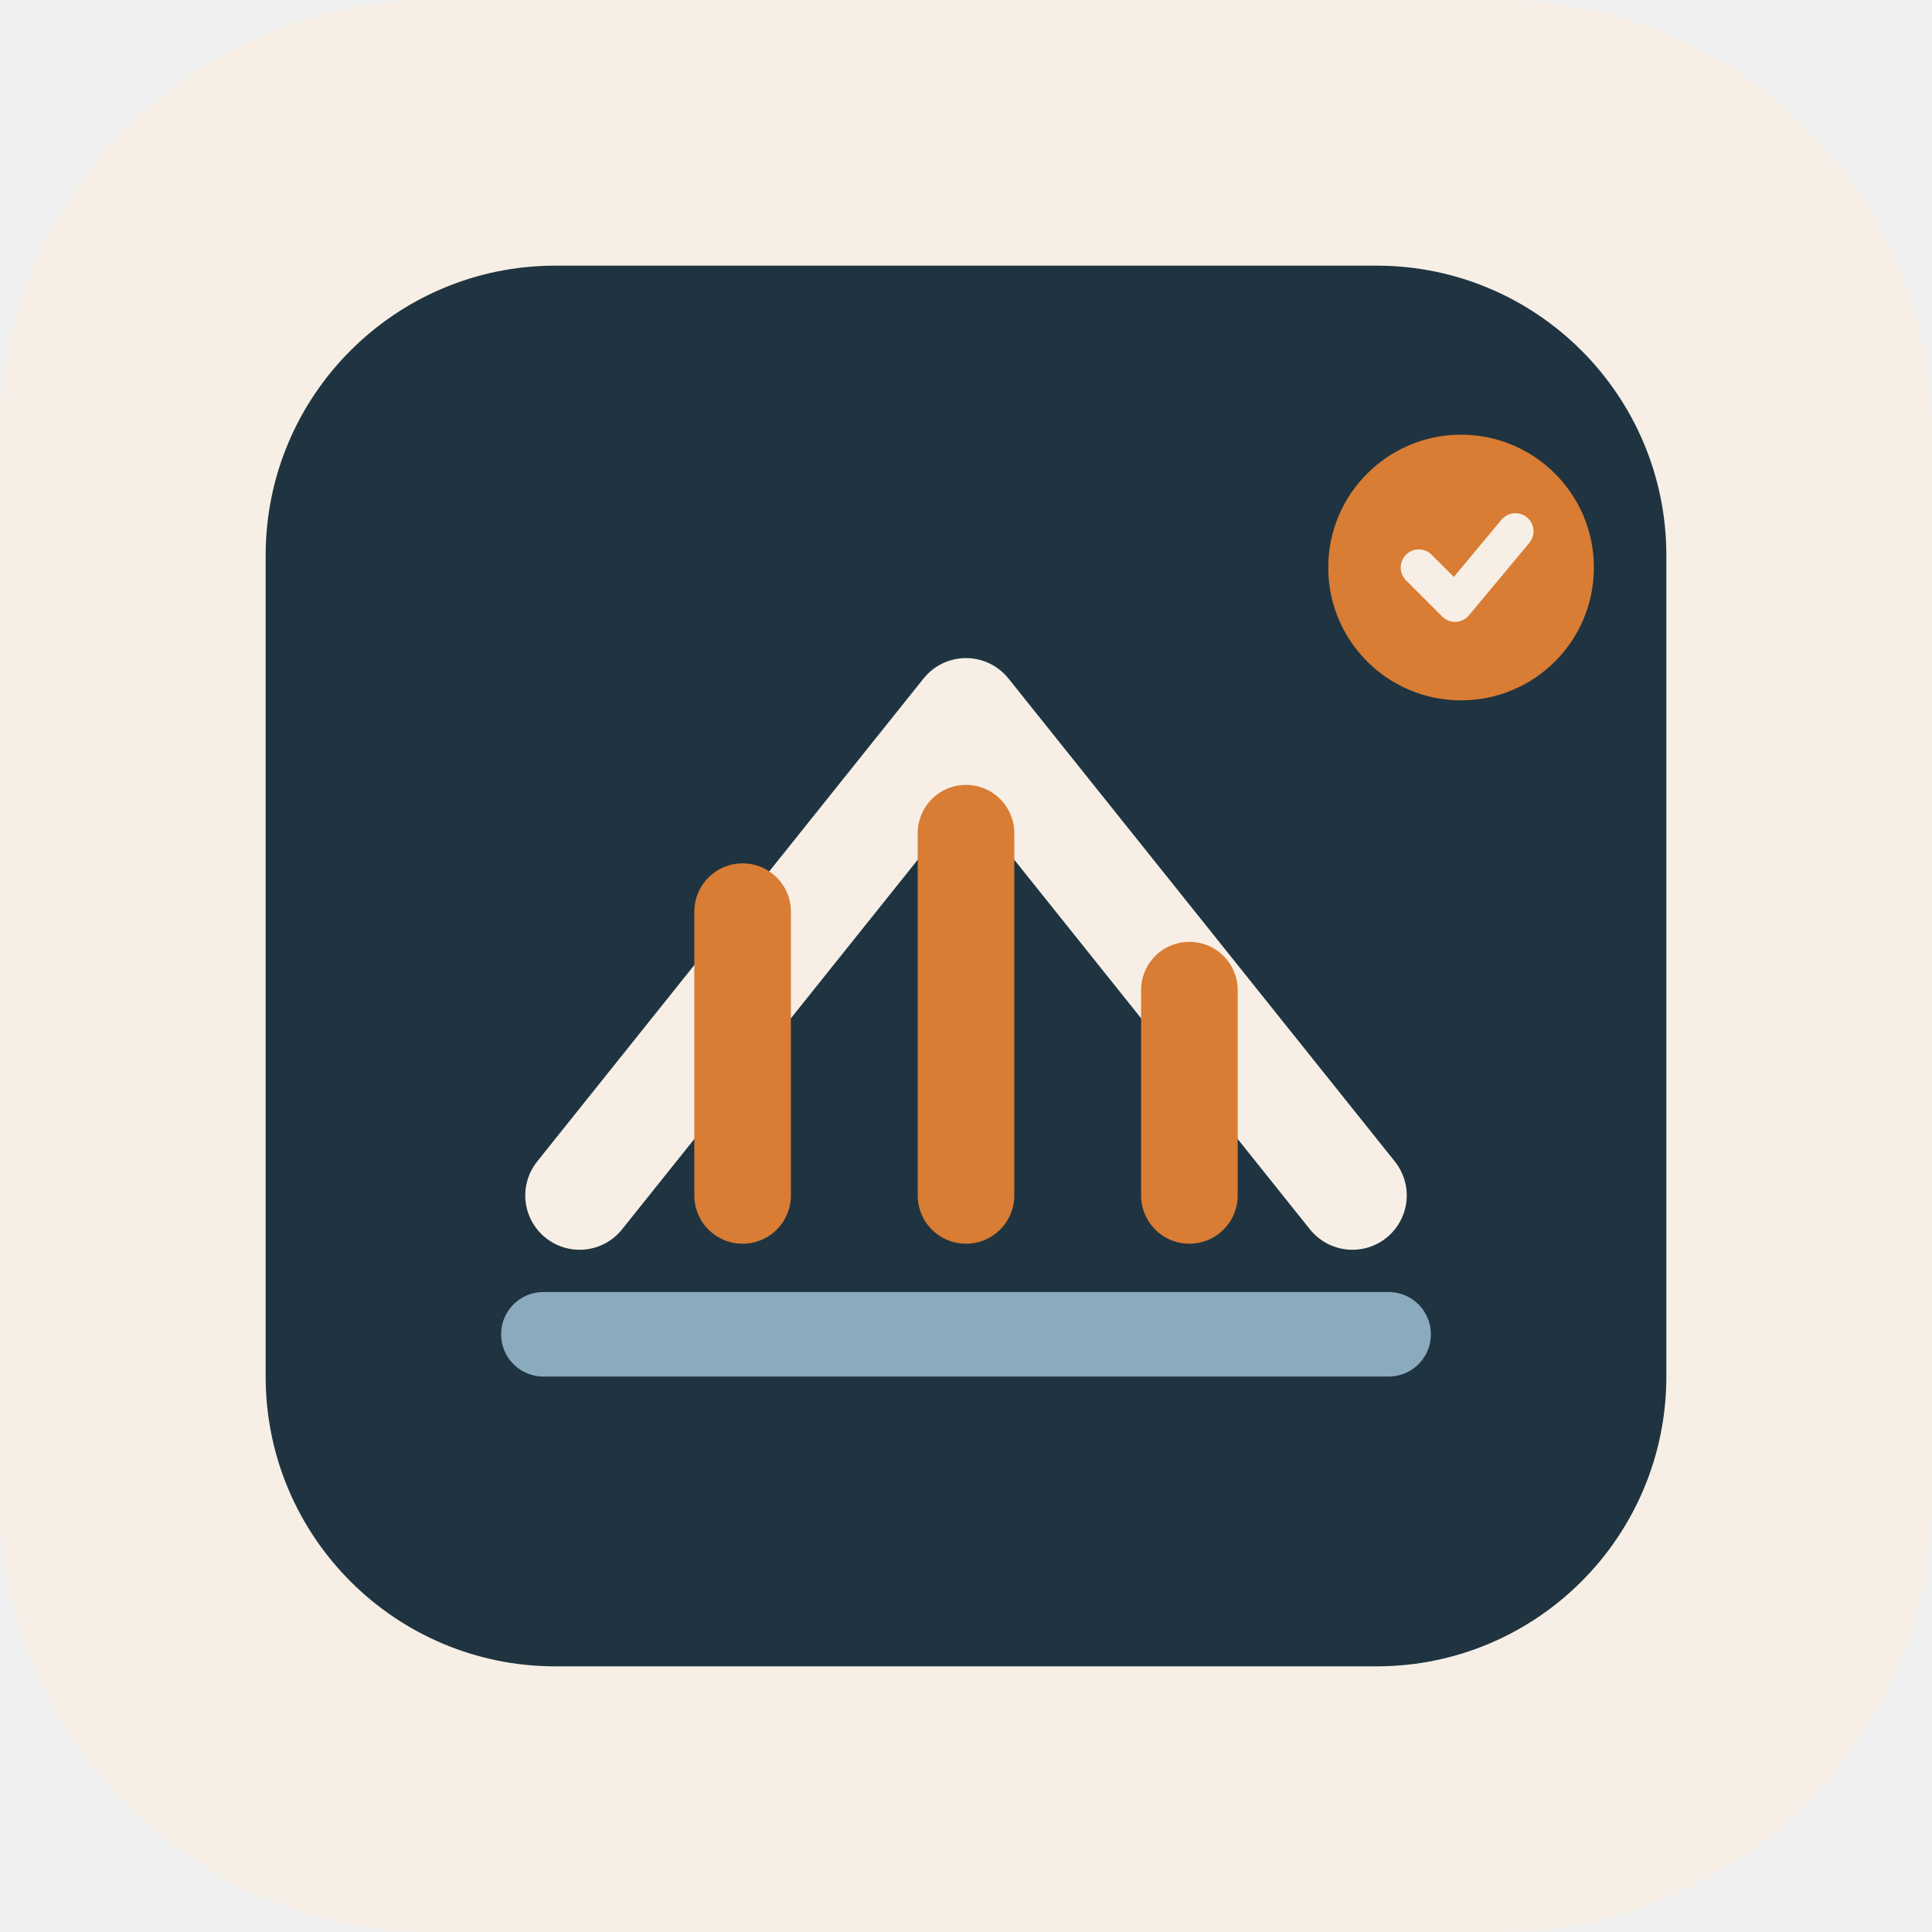
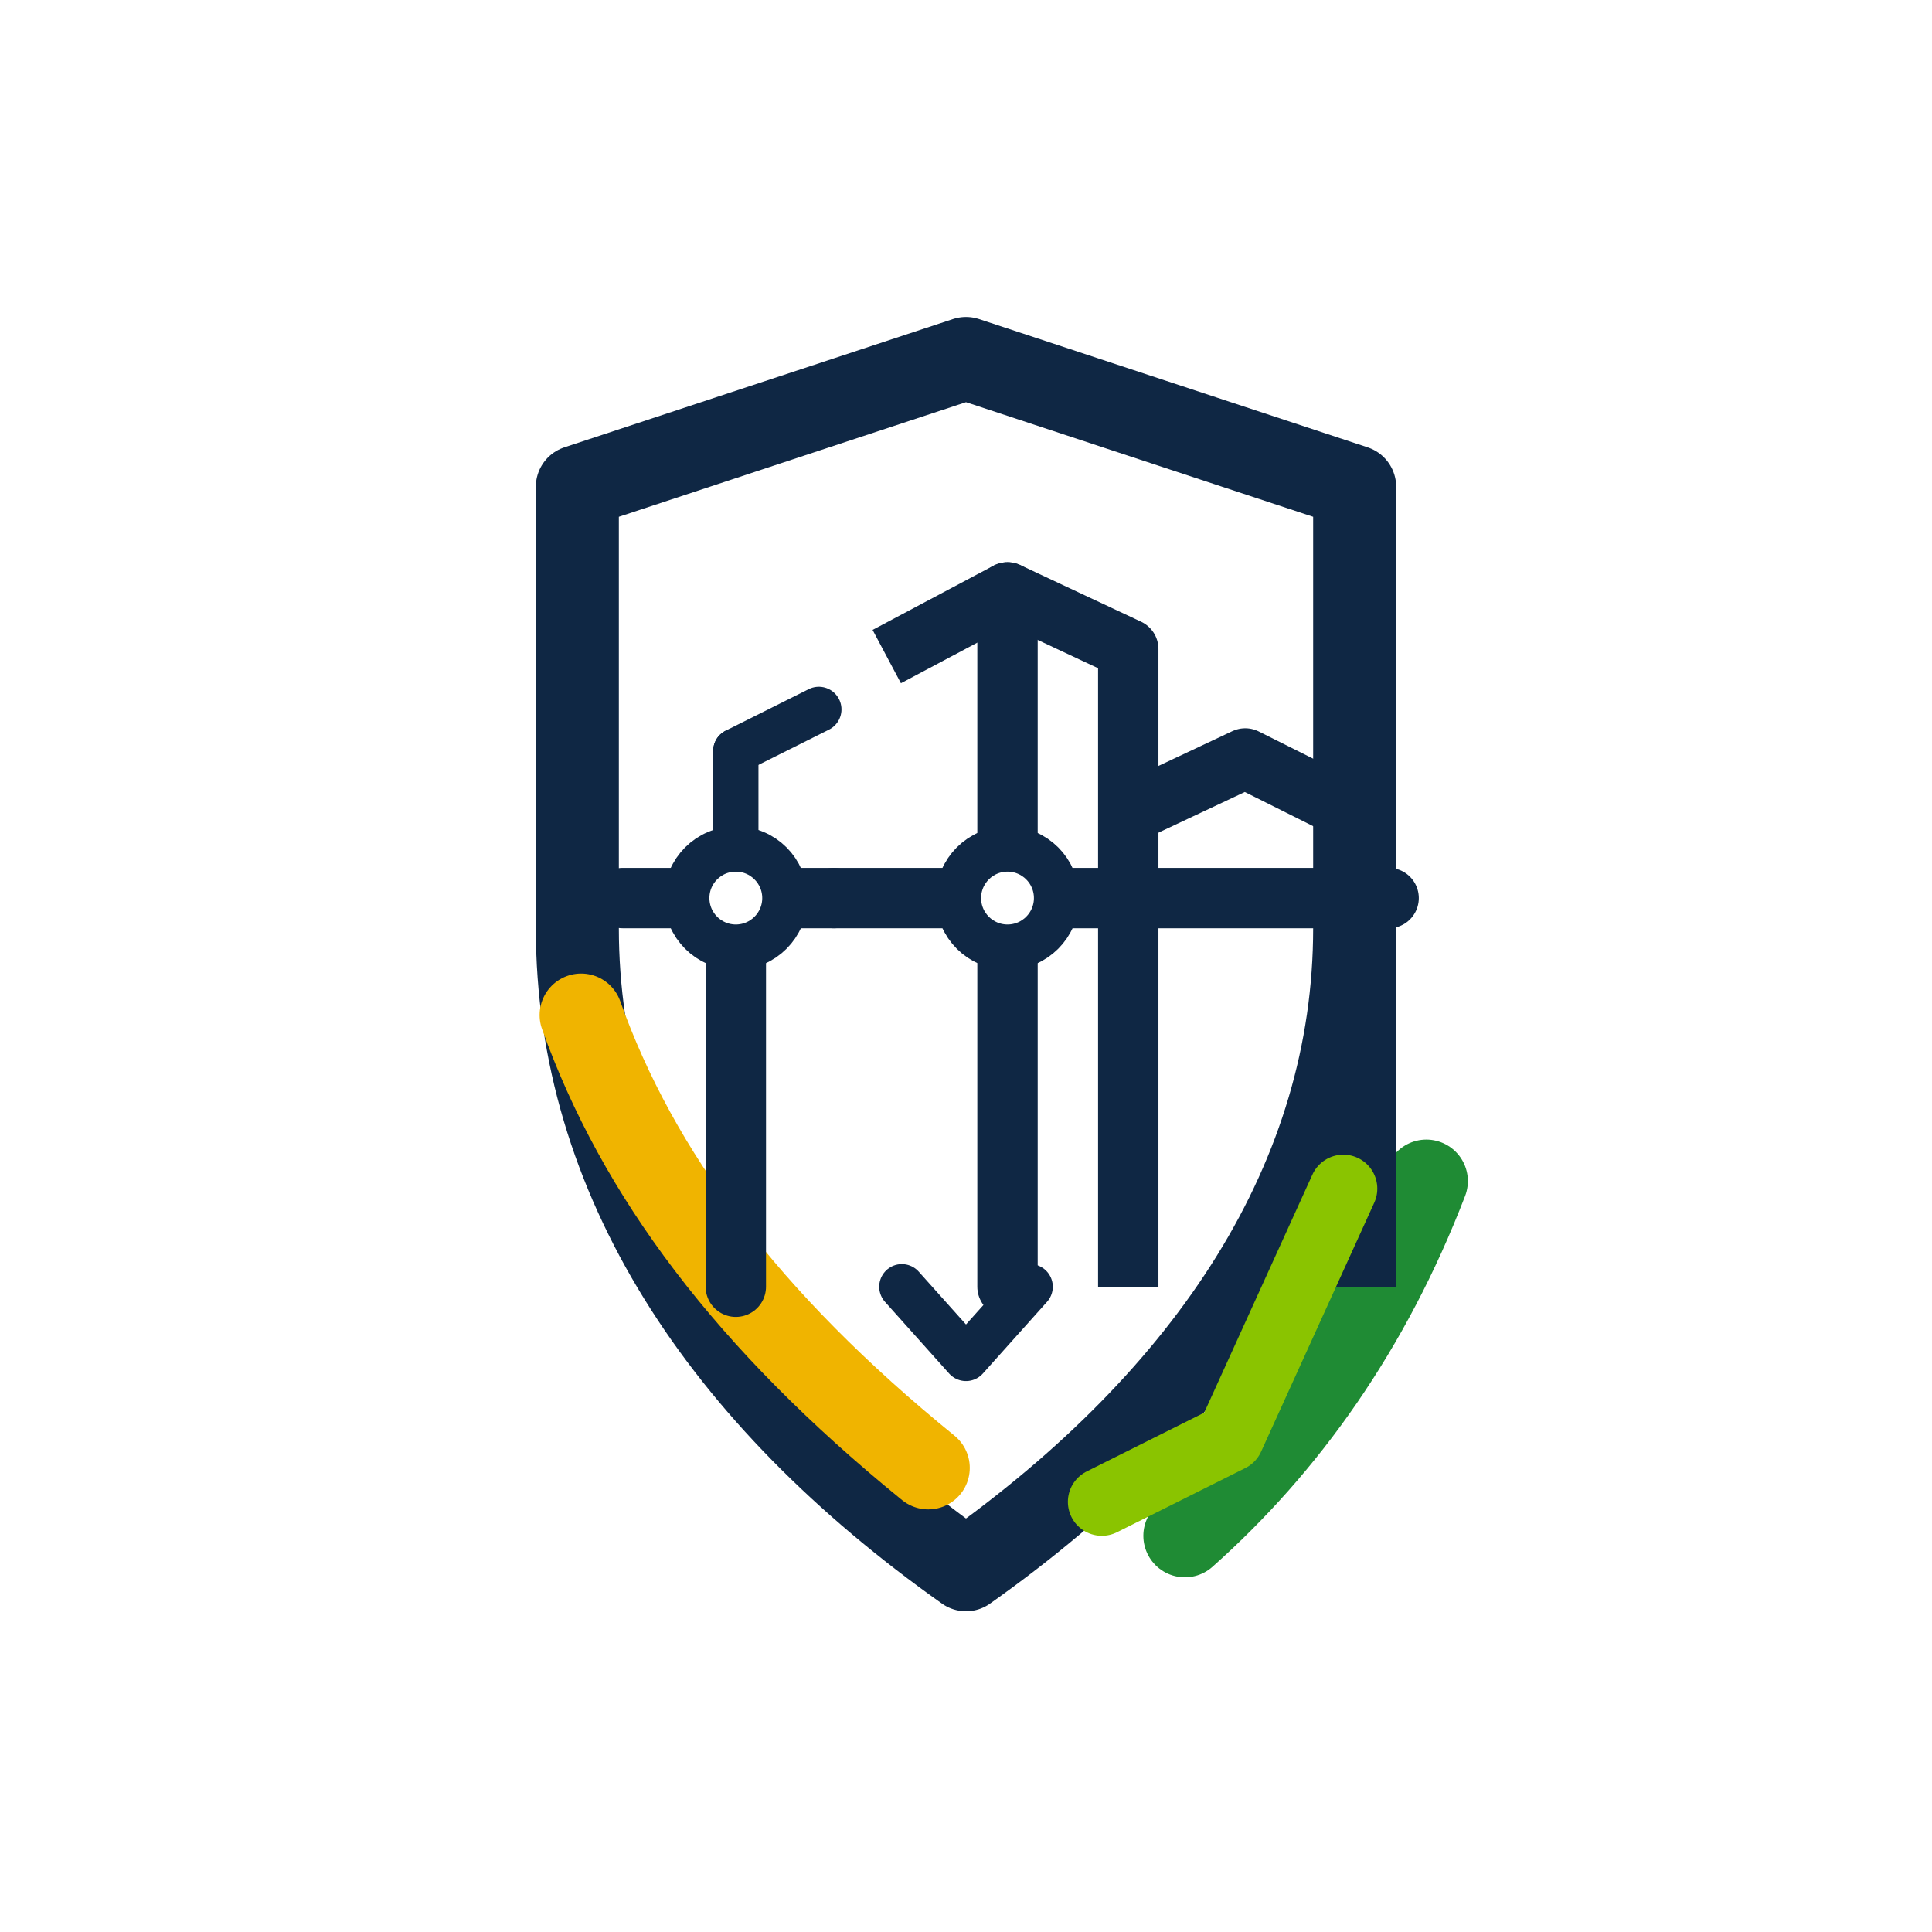
- <svg xmlns="http://www.w3.org/2000/svg" width="320" height="320" viewBox="0 0 320 320" fill="none">
-   <rect width="320" height="320" rx="72" fill="#F7EFE5" />
-   <rect x="44" y="44" width="232" height="232" rx="48" fill="#1F3440" />
-   <path d="M96 198L160 118L224 198" stroke="#F7EFE5" stroke-width="18" stroke-linecap="round" stroke-linejoin="round" />
-   <path d="M123 198V151" stroke="#D97C34" stroke-width="16" stroke-linecap="round" />
-   <path d="M160 198V138" stroke="#D97C34" stroke-width="16" stroke-linecap="round" />
-   <path d="M197 198V164" stroke="#D97C34" stroke-width="16" stroke-linecap="round" />
-   <path d="M90 221H230" stroke="#8AAABD" stroke-width="14" stroke-linecap="round" />
-   <circle cx="242" cy="94" r="22" fill="#D97C34" />
-   <path d="M235 94L241 100L251 88" stroke="#F7EFE5" stroke-width="6" stroke-linecap="round" stroke-linejoin="round" />
+ <svg xmlns="http://www.w3.org/2000/svg" width="512" height="512" viewBox="0 0 512 512" fill="none">
+   <rect width="512" height="512" fill="#FFFFFF" />
+   <path d="M256 77L136 117V251C136 326 179 390 256 440C333 390 376 326 376 251V117L256 77Z" fill="#FFFFFF" />
+   <path d="M256 95L153 129V246C153 312 191 370 256 416C321 370 359 312 359 246V129L256 95Z" stroke="#0F2744" stroke-width="22" stroke-linejoin="round" />
+   <path d="M154 269C169 311 198 350 246 389" stroke="#F0B400" stroke-width="22" stroke-linecap="round" />
+   <path d="M314 407C341 383 363 352 378 313" stroke="#1F8B34" stroke-width="22" stroke-linecap="round" />
+   <path d="M267 157V341" stroke="#0F2744" stroke-width="16" stroke-linecap="round" />
+   <path d="M235 174L267 157L299 172V341" stroke="#0F2744" stroke-width="16" stroke-linejoin="round" />
+   <path d="M296 217L330 201L362 217V341" stroke="#0F2744" stroke-width="16" stroke-linejoin="round" />
+   <path d="M221 238H368" stroke="#0F2744" stroke-width="16" stroke-linecap="round" />
+   <path d="M195 238V341" stroke="#0F2744" stroke-width="16" stroke-linecap="round" />
+   <path d="M165 238H221" stroke="#0F2744" stroke-width="16" stroke-linecap="round" />
+   <circle cx="195" cy="238" r="13" fill="#FFFFFF" stroke="#0F2744" stroke-width="12" />
+   <circle cx="267" cy="238" r="13" fill="#FFFFFF" stroke="#0F2744" stroke-width="12" />
+   <path d="M195 225V199" stroke="#0F2744" stroke-width="12" stroke-linecap="round" />
+   <path d="M195 199L217 188" stroke="#0F2744" stroke-width="12" stroke-linecap="round" />
+   <path d="M292 398L326 381L356 315" stroke="#8AC400" stroke-width="18" stroke-linecap="round" stroke-linejoin="round" />
+   <path d="M239 341L256 360L273 341" stroke="#0F2744" stroke-width="12" stroke-linecap="round" stroke-linejoin="round" />
</svg>
